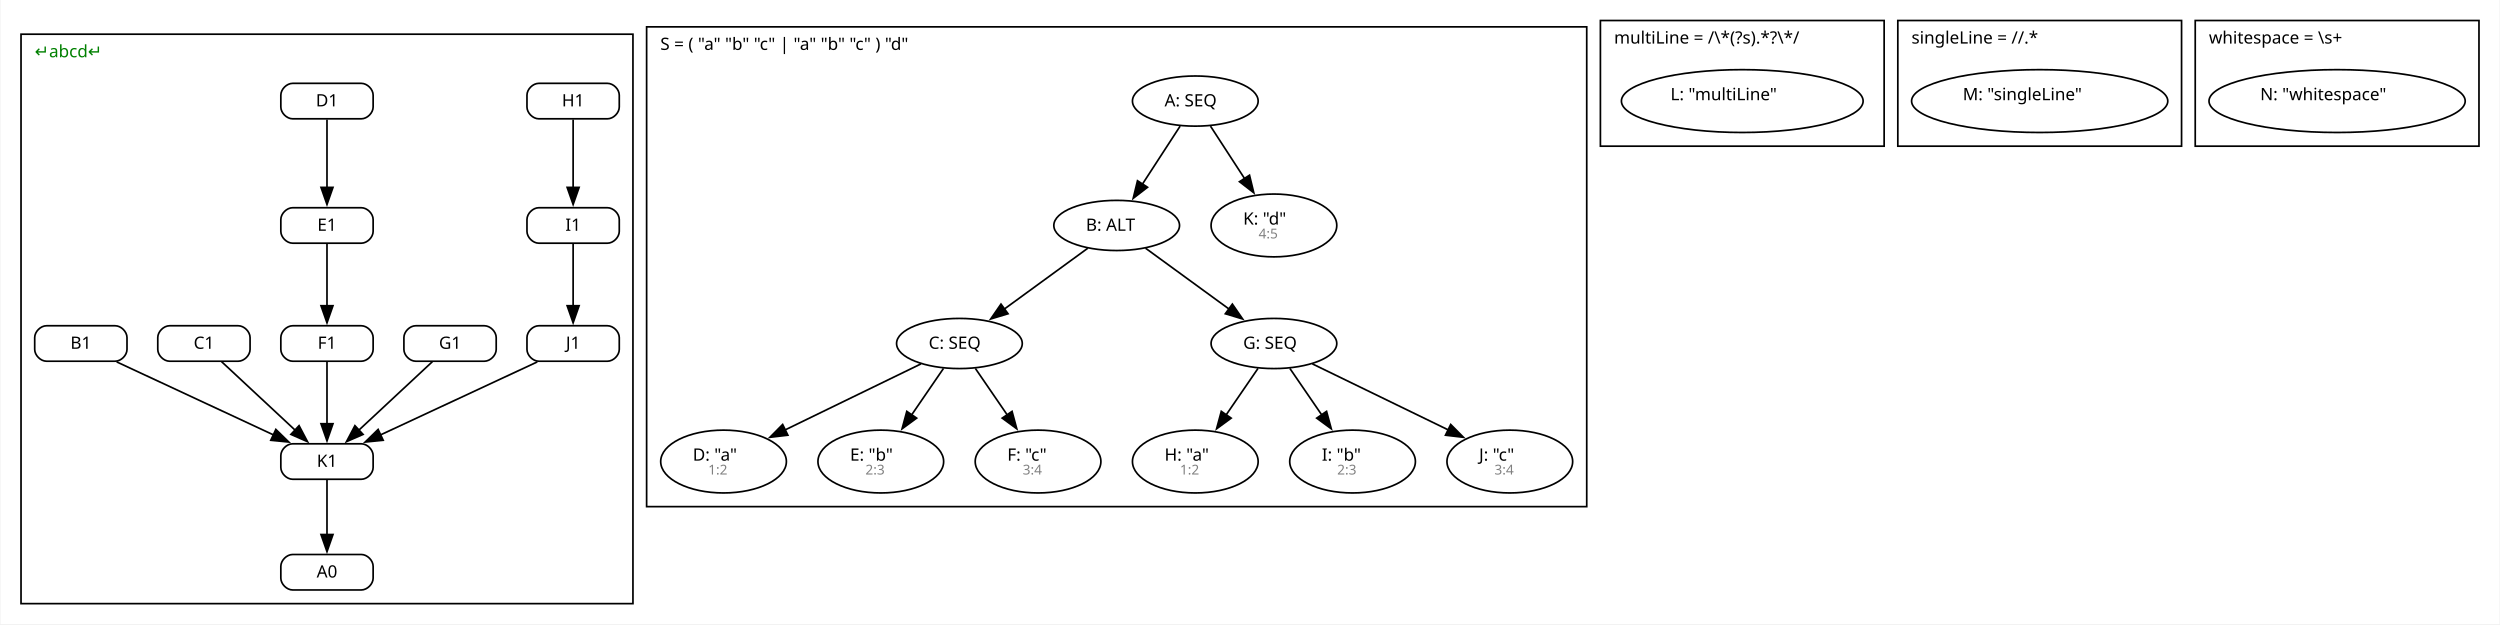
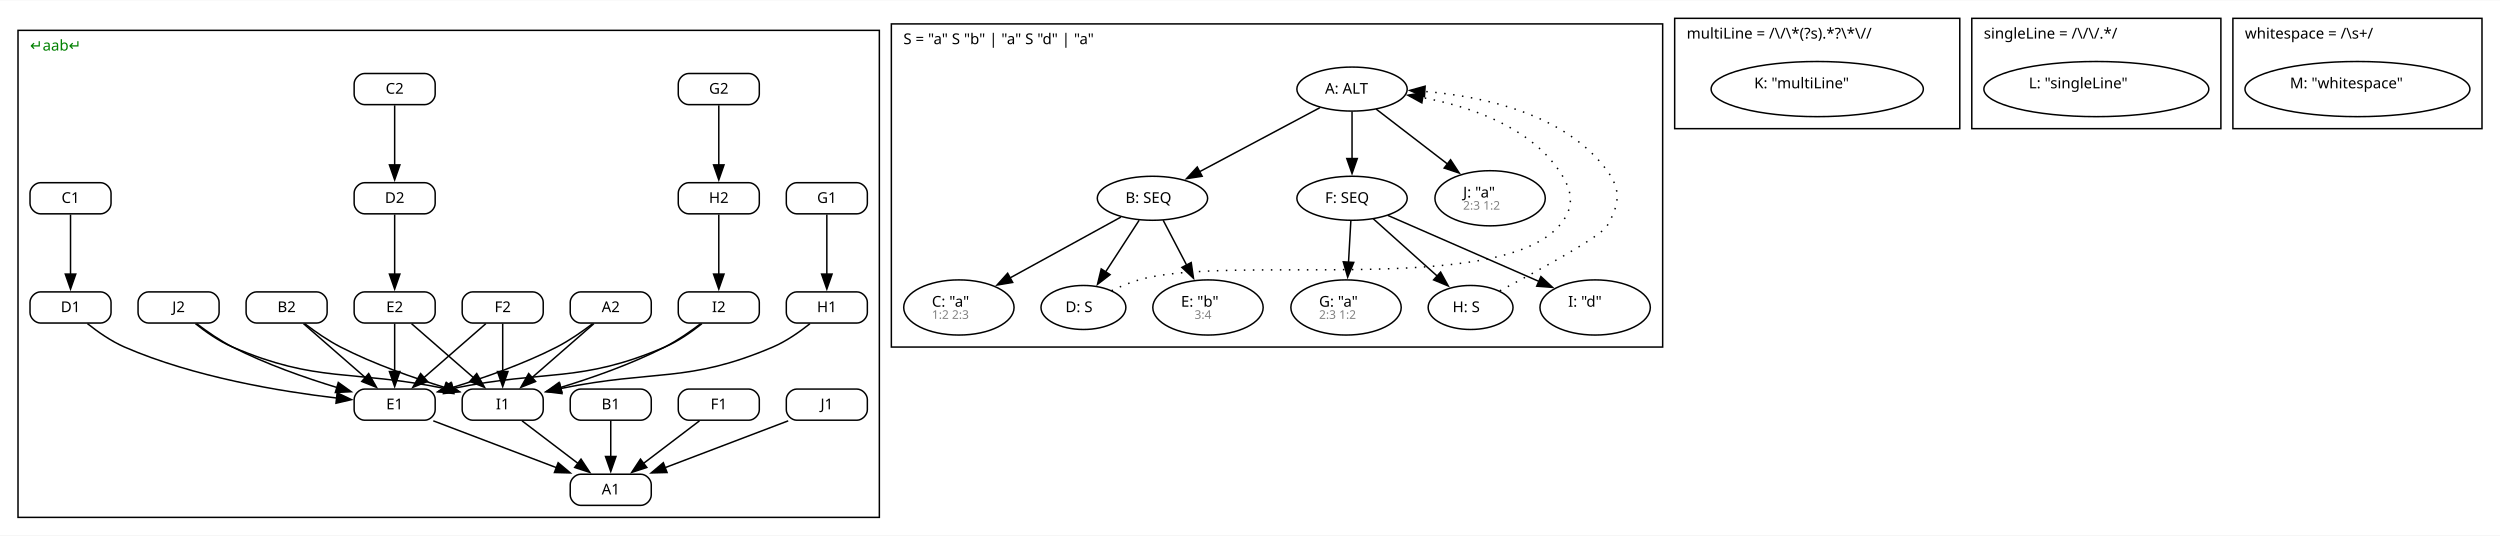
- <svg xmlns="http://www.w3.org/2000/svg" width="1462pt" height="365pt" viewBox="0.00 0.00 1462.00 365.15">
-   <g id="graph0" class="graph" transform="scale(1 1) rotate(0) translate(4 361.15)">
-     <polygon fill="white" stroke="none" points="-4,4 -4,-361.15 1458,-361.15 1458,4 -4,4" />
+ <svg xmlns="http://www.w3.org/2000/svg" width="1666pt" height="357pt" viewBox="0.00 0.00 1666.00 356.56">
+   <g id="graph0" class="graph" transform="scale(1 1) rotate(0) translate(4 352.56)">
+     <polygon fill="white" stroke="none" points="-4,4 -4,-352.56 1662,-352.56 1662,4 -4,4" />
    <g id="clust1" class="cluster">
-       <polygon fill="none" stroke="black" points="8,-8 8,-341.14 366,-341.14 366,-8 8,-8" />
-       <text text-anchor="start" x="16" y="-327.64" font-family="Menlo" font-size="10.00" fill="green">↵abcd↵</text>
+       <polygon fill="none" stroke="black" points="8,-8 8,-332.55 582,-332.55 582,-8 8,-8" />
+       <text text-anchor="start" x="16" y="-319.05" font-family="Menlo" font-size="10.00" fill="green">↵aab↵</text>
    </g>
    <g id="clust2" class="cluster">
-       <polygon fill="none" stroke="black" points="374,-64.75 374,-345.44 924,-345.44 924,-64.75 374,-64.75" />
-       <text text-anchor="start" x="382" y="-331.94" font-family="Menlo" font-size="10.00">S = ( "a" "b" "c" | "a" "b" "c" ) "d"</text>
+       <polygon fill="none" stroke="black" points="590,-121.5 590,-336.85 1104,-336.85 1104,-121.5 590,-121.5" />
+       <text text-anchor="start" x="598" y="-323.35" font-family="Menlo" font-size="10.00">S = "a" S "b" | "a" S "d" | "a"</text>
    </g>
    <g id="clust3" class="cluster">
-       <polygon fill="none" stroke="black" points="932,-275.63 932,-349.15 1098,-349.15 1098,-275.63 932,-275.63" />
-       <text text-anchor="start" x="940" y="-335.65" font-family="Menlo" font-size="10.00">multiLine = /\*(?s).*?\*/</text>
+       <polygon fill="none" stroke="black" points="1112,-267.04 1112,-340.56 1302,-340.56 1302,-267.04 1112,-267.04" />
+       <text text-anchor="start" x="1120" y="-327.06" font-family="Menlo" font-size="10.00">multiLine = /\/\*(?s).*?\*\//</text>
    </g>
    <g id="clust4" class="cluster">
-       <polygon fill="none" stroke="black" points="1106,-275.63 1106,-349.15 1272,-349.15 1272,-275.63 1106,-275.63" />
-       <text text-anchor="start" x="1114" y="-335.65" font-family="Menlo" font-size="10.00">singleLine = //.*</text>
+       <polygon fill="none" stroke="black" points="1310,-267.04 1310,-340.56 1476,-340.56 1476,-267.04 1310,-267.04" />
+       <text text-anchor="start" x="1318" y="-327.06" font-family="Menlo" font-size="10.00">singleLine = /\/\/.*/</text>
    </g>
    <g id="clust5" class="cluster">
-       <polygon fill="none" stroke="black" points="1280,-275.63 1280,-349.15 1446,-349.15 1446,-275.63 1280,-275.63" />
-       <text text-anchor="start" x="1288" y="-335.65" font-family="Menlo" font-size="10.00">whitespace = \s+</text>
+       <polygon fill="none" stroke="black" points="1484,-267.04 1484,-340.56 1650,-340.56 1650,-267.04 1484,-267.04" />
+       <text text-anchor="start" x="1492" y="-327.06" font-family="Menlo" font-size="10.00">whitespace = /\s+/</text>
    </g>
    <g id="node1" class="node">
-       <path fill="none" stroke="black" d="M207.08,-101.51C207.08,-101.51 166.92,-101.51 166.92,-101.51 163.46,-101.51 160,-98.05 160,-94.59 160,-94.59 160,-87.68 160,-87.68 160,-84.22 163.46,-80.76 166.92,-80.76 166.92,-80.76 207.08,-80.76 207.08,-80.76 210.54,-80.76 214,-84.22 214,-87.68 214,-87.68 214,-94.59 214,-94.59 214,-98.05 210.54,-101.51 207.08,-101.51" />
-       <text text-anchor="middle" x="187" y="-88.01" font-family="Menlo" font-size="10.00">K1</text>
+       <path fill="none" stroke="black" d="M135.08,-158.26C135.08,-158.26 94.92,-158.26 94.92,-158.26 91.46,-158.26 88,-154.8 88,-151.34 88,-151.34 88,-144.43 88,-144.43 88,-140.97 91.46,-137.51 94.92,-137.51 94.92,-137.51 135.08,-137.51 135.08,-137.51 138.54,-137.51 142,-140.97 142,-144.43 142,-144.43 142,-151.34 142,-151.34 142,-154.8 138.54,-158.26 135.08,-158.26" />
+       <text text-anchor="middle" x="115" y="-144.76" font-family="Menlo" font-size="10.00">J2</text>
    </g>
    <g id="node2" class="node">
-       <path fill="none" stroke="black" d="M207.08,-36.75C207.08,-36.75 166.92,-36.75 166.92,-36.75 163.46,-36.75 160,-33.29 160,-29.83 160,-29.83 160,-22.92 160,-22.92 160,-19.46 163.46,-16 166.92,-16 166.92,-16 207.08,-16 207.08,-16 210.54,-16 214,-19.46 214,-22.92 214,-22.92 214,-29.83 214,-29.83 214,-33.29 210.54,-36.75 207.08,-36.75" />
-       <text text-anchor="middle" x="187" y="-23.25" font-family="Menlo" font-size="10.00">A0</text>
+       <path fill="none" stroke="black" d="M279.08,-93.5C279.08,-93.5 238.92,-93.5 238.92,-93.5 235.46,-93.5 232,-90.04 232,-86.58 232,-86.58 232,-79.67 232,-79.67 232,-76.21 235.46,-72.75 238.92,-72.75 238.92,-72.75 279.08,-72.75 279.08,-72.75 282.54,-72.75 286,-76.21 286,-79.67 286,-79.67 286,-86.58 286,-86.58 286,-90.04 282.54,-93.5 279.08,-93.5" />
+       <text text-anchor="middle" x="259" y="-80" font-family="Menlo" font-size="10.00">E1</text>
    </g>
    <g id="edge1" class="edge">
-       <path fill="none" stroke="black" d="M187,-80.33C187,-71.8 187,-59.16 187,-48.37" />
-       <polygon fill="black" stroke="black" points="190.5,-48.42 187,-38.42 183.5,-48.42 190.5,-48.42" />
+       <path fill="none" stroke="black" d="M127.11,-137.05C133.85,-131.92 142.56,-125.83 151,-121.5 173.15,-110.15 199.53,-100.94 220.67,-94.51" />
+       <polygon fill="black" stroke="black" points="221.45,-97.93 230.05,-91.74 219.47,-91.22 221.45,-97.93" />
    </g>
    <g id="node3" class="node">
-       <path fill="none" stroke="black" d="M351.08,-170.57C351.08,-170.57 310.92,-170.57 310.92,-170.57 307.46,-170.57 304,-167.11 304,-163.65 304,-163.65 304,-156.73 304,-156.73 304,-153.28 307.46,-149.82 310.92,-149.82 310.92,-149.82 351.08,-149.82 351.08,-149.82 354.54,-149.82 358,-153.28 358,-156.73 358,-156.73 358,-163.65 358,-163.65 358,-167.11 354.54,-170.57 351.08,-170.57" />
-       <text text-anchor="middle" x="331" y="-157.07" font-family="Menlo" font-size="10.00">J1</text>
+       <path fill="none" stroke="black" d="M351.08,-93.5C351.08,-93.5 310.92,-93.5 310.92,-93.5 307.46,-93.5 304,-90.04 304,-86.58 304,-86.58 304,-79.67 304,-79.67 304,-76.21 307.46,-72.75 310.92,-72.75 310.92,-72.75 351.08,-72.75 351.08,-72.75 354.54,-72.75 358,-76.21 358,-79.67 358,-79.67 358,-86.58 358,-86.58 358,-90.04 354.54,-93.5 351.08,-93.5" />
+       <text text-anchor="middle" x="331" y="-80" font-family="Menlo" font-size="10.00">I1</text>
    </g>
    <g id="edge2" class="edge">
-       <path fill="none" stroke="black" d="M310.06,-149.44C285.96,-138.22 246.13,-119.67 218.33,-106.73" />
-       <polygon fill="black" stroke="black" points="219.88,-103.58 209.34,-102.54 216.92,-109.93 219.88,-103.58" />
+       <path fill="none" stroke="black" d="M126.25,-137.07C133,-131.69 142,-125.34 151,-121.5 207.81,-97.27 229.15,-106.78 292.54,-93.85" />
+       <polygon fill="black" stroke="black" points="293.01,-97.33 302.05,-91.79 291.53,-90.48 293.01,-97.33" />
+     </g>
+     <g id="node5" class="node">
+       <path fill="none" stroke="black" d="M423.08,-36.75C423.08,-36.75 382.92,-36.75 382.92,-36.75 379.46,-36.75 376,-33.29 376,-29.83 376,-29.83 376,-22.92 376,-22.92 376,-19.46 379.46,-16 382.92,-16 382.92,-16 423.08,-16 423.08,-16 426.54,-16 430,-19.46 430,-22.92 430,-22.92 430,-29.83 430,-29.83 430,-33.29 426.54,-36.75 423.08,-36.75" />
+       <text text-anchor="middle" x="403" y="-23.25" font-family="Menlo" font-size="10.00">A1</text>
+     </g>
+     <g id="edge16" class="edge">
+       <path fill="none" stroke="black" d="M284.74,-72.34C307.58,-63.66 341.17,-50.88 366.72,-41.17" />
+       <polygon fill="black" stroke="black" points="367.96,-44.44 376.06,-37.62 365.47,-37.9 367.96,-44.44" />
+     </g>
+     <g id="edge6" class="edge">
+       <path fill="none" stroke="black" d="M343.87,-72.34C354.21,-64.47 368.97,-53.25 381.15,-43.99" />
+       <polygon fill="black" stroke="black" points="383.19,-46.83 389.03,-37.99 378.96,-41.26 383.19,-46.83" />
    </g>
    <g id="node4" class="node">
-       <path fill="none" stroke="black" d="M351.08,-239.62C351.08,-239.62 310.92,-239.62 310.92,-239.62 307.46,-239.62 304,-236.17 304,-232.71 304,-232.71 304,-225.79 304,-225.79 304,-222.33 307.46,-218.87 310.92,-218.87 310.92,-218.87 351.08,-218.87 351.08,-218.87 354.54,-218.87 358,-222.33 358,-225.79 358,-225.79 358,-232.71 358,-232.71 358,-236.17 354.54,-239.62 351.08,-239.62" />
-       <text text-anchor="middle" x="331" y="-226.12" font-family="Menlo" font-size="10.00">I1</text>
+       <path fill="none" stroke="black" d="M567.08,-93.5C567.08,-93.5 526.92,-93.5 526.92,-93.5 523.46,-93.5 520,-90.04 520,-86.58 520,-86.58 520,-79.67 520,-79.67 520,-76.21 523.46,-72.75 526.92,-72.75 526.92,-72.75 567.08,-72.75 567.08,-72.75 570.54,-72.75 574,-76.21 574,-79.67 574,-79.67 574,-86.58 574,-86.58 574,-90.04 570.54,-93.5 567.08,-93.5" />
+       <text text-anchor="middle" x="547" y="-80" font-family="Menlo" font-size="10.00">J1</text>
    </g>
    <g id="edge3" class="edge">
-       <path fill="none" stroke="black" d="M331,-218.64C331,-209.18 331,-194.42 331,-182.23" />
-       <polygon fill="black" stroke="black" points="334.5,-182.3 331,-172.3 327.5,-182.3 334.5,-182.3" />
-     </g>
-     <g id="node5" class="node">
-       <path fill="none" stroke="black" d="M351.08,-312.39C351.08,-312.39 310.92,-312.39 310.92,-312.39 307.46,-312.39 304,-308.94 304,-305.48 304,-305.48 304,-298.56 304,-298.56 304,-295.1 307.46,-291.64 310.92,-291.64 310.92,-291.64 351.08,-291.64 351.08,-291.64 354.54,-291.64 358,-295.1 358,-298.56 358,-298.56 358,-305.48 358,-305.48 358,-308.94 354.54,-312.39 351.08,-312.39" />
-       <text text-anchor="middle" x="331" y="-298.89" font-family="Menlo" font-size="10.00">H1</text>
+       <path fill="none" stroke="black" d="M521.26,-72.34C498.42,-63.66 464.83,-50.88 439.28,-41.17" />
+       <polygon fill="black" stroke="black" points="440.53,-37.9 429.94,-37.62 438.04,-44.44 440.53,-37.9" />
+     </g>
+     <g id="node6" class="node">
+       <path fill="none" stroke="black" d="M495.08,-158.26C495.08,-158.26 454.92,-158.26 454.92,-158.26 451.46,-158.26 448,-154.8 448,-151.34 448,-151.34 448,-144.43 448,-144.43 448,-140.97 451.46,-137.51 454.92,-137.51 454.92,-137.51 495.08,-137.51 495.08,-137.51 498.54,-137.51 502,-140.97 502,-144.43 502,-144.43 502,-151.34 502,-151.34 502,-154.8 498.54,-158.26 495.08,-158.26" />
+       <text text-anchor="middle" x="475" y="-144.76" font-family="Menlo" font-size="10.00">I2</text>
+     </g>
+     <g id="edge5" class="edge">
+       <path fill="none" stroke="black" d="M463.75,-137.07C457,-131.69 448,-125.34 439,-121.5 382.19,-97.27 360.85,-106.78 297.46,-93.85" />
+       <polygon fill="black" stroke="black" points="298.47,-90.48 287.95,-91.79 296.99,-97.33 298.47,-90.48" />
    </g>
    <g id="edge4" class="edge">
-       <path fill="none" stroke="black" d="M331,-291.18C331,-280.93 331,-264.57 331,-251.38" />
-       <polygon fill="black" stroke="black" points="334.5,-251.52 331,-241.52 327.5,-251.52 334.5,-251.52" />
-     </g>
-     <g id="node6" class="node">
-       <path fill="none" stroke="black" d="M279.08,-170.57C279.08,-170.57 238.92,-170.57 238.92,-170.57 235.46,-170.57 232,-167.11 232,-163.65 232,-163.65 232,-156.73 232,-156.73 232,-153.28 235.46,-149.82 238.92,-149.82 238.92,-149.82 279.08,-149.82 279.08,-149.82 282.54,-149.82 286,-153.28 286,-156.73 286,-156.73 286,-163.65 286,-163.65 286,-167.11 282.54,-170.57 279.08,-170.57" />
-       <text text-anchor="middle" x="259" y="-157.07" font-family="Menlo" font-size="10.00">G1</text>
-     </g>
-     <g id="edge5" class="edge">
-       <path fill="none" stroke="black" d="M248.68,-149.58C237.46,-139.13 219.27,-122.19 205.55,-109.41" />
-       <polygon fill="black" stroke="black" points="208.11,-107.01 198.4,-102.76 203.34,-112.13 208.11,-107.01" />
+       <path fill="none" stroke="black" d="M462.89,-137.05C456.15,-131.92 447.44,-125.83 439,-121.5 416.85,-110.15 390.47,-100.94 369.33,-94.51" />
+       <polygon fill="black" stroke="black" points="370.53,-91.22 359.95,-91.74 368.55,-97.93 370.53,-91.22" />
    </g>
    <g id="node7" class="node">
-       <path fill="none" stroke="black" d="M207.08,-170.57C207.08,-170.57 166.92,-170.57 166.92,-170.57 163.46,-170.57 160,-167.11 160,-163.65 160,-163.65 160,-156.73 160,-156.73 160,-153.28 163.46,-149.82 166.92,-149.82 166.92,-149.82 207.08,-149.82 207.08,-149.82 210.54,-149.82 214,-153.28 214,-156.73 214,-156.73 214,-163.65 214,-163.65 214,-167.11 210.54,-170.57 207.08,-170.57" />
-       <text text-anchor="middle" x="187" y="-157.07" font-family="Menlo" font-size="10.00">F1</text>
-     </g>
-     <g id="edge6" class="edge">
-       <path fill="none" stroke="black" d="M187,-149.58C187,-140.12 187,-125.36 187,-113.17" />
-       <polygon fill="black" stroke="black" points="190.5,-113.24 187,-103.24 183.5,-113.24 190.5,-113.24" />
+       <path fill="none" stroke="black" d="M495.08,-231.03C495.08,-231.03 454.92,-231.03 454.92,-231.03 451.46,-231.03 448,-227.57 448,-224.11 448,-224.11 448,-217.2 448,-217.2 448,-213.74 451.46,-210.28 454.92,-210.28 454.92,-210.28 495.08,-210.28 495.08,-210.28 498.54,-210.28 502,-213.74 502,-217.2 502,-217.2 502,-224.11 502,-224.11 502,-227.57 498.54,-231.03 495.08,-231.03" />
+       <text text-anchor="middle" x="475" y="-217.53" font-family="Menlo" font-size="10.00">H2</text>
+     </g>
+     <g id="edge7" class="edge">
+       <path fill="none" stroke="black" d="M475,-209.81C475,-199.57 475,-183.2 475,-170.01" />
+       <polygon fill="black" stroke="black" points="478.5,-170.15 475,-160.15 471.5,-170.15 478.5,-170.15" />
    </g>
    <g id="node8" class="node">
-       <path fill="none" stroke="black" d="M207.08,-239.62C207.08,-239.62 166.92,-239.62 166.92,-239.62 163.46,-239.62 160,-236.17 160,-232.71 160,-232.71 160,-225.79 160,-225.79 160,-222.33 163.46,-218.87 166.92,-218.87 166.92,-218.87 207.08,-218.87 207.08,-218.87 210.54,-218.87 214,-222.33 214,-225.79 214,-225.79 214,-232.71 214,-232.71 214,-236.17 210.54,-239.62 207.08,-239.62" />
-       <text text-anchor="middle" x="187" y="-226.12" font-family="Menlo" font-size="10.00">E1</text>
-     </g>
-     <g id="edge7" class="edge">
-       <path fill="none" stroke="black" d="M187,-218.64C187,-209.18 187,-194.42 187,-182.23" />
-       <polygon fill="black" stroke="black" points="190.5,-182.3 187,-172.3 183.5,-182.3 190.5,-182.3" />
+       <path fill="none" stroke="black" d="M567.08,-158.26C567.08,-158.26 526.92,-158.26 526.92,-158.26 523.46,-158.26 520,-154.8 520,-151.34 520,-151.34 520,-144.43 520,-144.43 520,-140.97 523.46,-137.51 526.92,-137.51 526.92,-137.51 567.08,-137.51 567.08,-137.51 570.54,-137.51 574,-140.97 574,-144.43 574,-144.43 574,-151.34 574,-151.34 574,-154.8 570.54,-158.26 567.08,-158.26" />
+       <text text-anchor="middle" x="547" y="-144.76" font-family="Menlo" font-size="10.00">H1</text>
+     </g>
+     <g id="edge8" class="edge">
+       <path fill="none" stroke="black" d="M535.75,-137.07C529,-131.69 520,-125.34 511,-121.5 454.19,-97.27 432.85,-106.78 369.46,-93.85" />
+       <polygon fill="black" stroke="black" points="370.47,-90.48 359.95,-91.79 368.99,-97.33 370.47,-90.48" />
    </g>
    <g id="node9" class="node">
-       <path fill="none" stroke="black" d="M207.08,-312.39C207.08,-312.39 166.92,-312.39 166.92,-312.39 163.46,-312.39 160,-308.94 160,-305.48 160,-305.48 160,-298.56 160,-298.56 160,-295.1 163.46,-291.64 166.92,-291.64 166.92,-291.64 207.08,-291.64 207.08,-291.64 210.54,-291.64 214,-295.1 214,-298.56 214,-298.56 214,-305.48 214,-305.48 214,-308.94 210.54,-312.39 207.08,-312.39" />
-       <text text-anchor="middle" x="187" y="-298.89" font-family="Menlo" font-size="10.00">D1</text>
-     </g>
-     <g id="edge8" class="edge">
-       <path fill="none" stroke="black" d="M187,-291.18C187,-280.93 187,-264.57 187,-251.38" />
-       <polygon fill="black" stroke="black" points="190.5,-251.52 187,-241.52 183.5,-251.52 190.5,-251.52" />
+       <path fill="none" stroke="black" d="M495.08,-303.8C495.08,-303.8 454.92,-303.8 454.92,-303.8 451.46,-303.8 448,-300.34 448,-296.88 448,-296.88 448,-289.97 448,-289.97 448,-286.51 451.46,-283.05 454.92,-283.05 454.92,-283.05 495.08,-283.05 495.08,-283.05 498.54,-283.05 502,-286.51 502,-289.97 502,-289.97 502,-296.88 502,-296.88 502,-300.34 498.54,-303.8 495.08,-303.8" />
+       <text text-anchor="middle" x="475" y="-290.3" font-family="Menlo" font-size="10.00">G2</text>
+     </g>
+     <g id="edge9" class="edge">
+       <path fill="none" stroke="black" d="M475,-282.58C475,-272.34 475,-255.97 475,-242.78" />
+       <polygon fill="black" stroke="black" points="478.5,-242.92 475,-232.92 471.5,-242.92 478.5,-242.92" />
    </g>
    <g id="node10" class="node">
-       <path fill="none" stroke="black" d="M135.08,-170.57C135.08,-170.57 94.92,-170.57 94.92,-170.57 91.46,-170.57 88,-167.11 88,-163.65 88,-163.65 88,-156.73 88,-156.73 88,-153.28 91.46,-149.82 94.92,-149.82 94.92,-149.82 135.08,-149.82 135.08,-149.82 138.54,-149.82 142,-153.28 142,-156.73 142,-156.73 142,-163.65 142,-163.65 142,-167.11 138.54,-170.57 135.08,-170.57" />
-       <text text-anchor="middle" x="115" y="-157.07" font-family="Menlo" font-size="10.00">C1</text>
-     </g>
-     <g id="edge9" class="edge">
-       <path fill="none" stroke="black" d="M125.32,-149.58C136.54,-139.13 154.73,-122.19 168.45,-109.41" />
-       <polygon fill="black" stroke="black" points="170.66,-112.13 175.6,-102.76 165.89,-107.01 170.66,-112.13" />
+       <path fill="none" stroke="black" d="M567.08,-231.03C567.08,-231.03 526.92,-231.03 526.92,-231.03 523.46,-231.03 520,-227.57 520,-224.11 520,-224.11 520,-217.2 520,-217.2 520,-213.74 523.46,-210.28 526.92,-210.28 526.92,-210.28 567.08,-210.28 567.08,-210.28 570.54,-210.28 574,-213.74 574,-217.2 574,-217.2 574,-224.11 574,-224.11 574,-227.57 570.54,-231.03 567.08,-231.03" />
+       <text text-anchor="middle" x="547" y="-217.53" font-family="Menlo" font-size="10.00">G1</text>
+     </g>
+     <g id="edge10" class="edge">
+       <path fill="none" stroke="black" d="M547,-209.81C547,-199.57 547,-183.2 547,-170.01" />
+       <polygon fill="black" stroke="black" points="550.5,-170.15 547,-160.15 543.5,-170.15 550.5,-170.15" />
    </g>
    <g id="node11" class="node">
-       <path fill="none" stroke="black" d="M63.08,-170.57C63.08,-170.57 22.92,-170.57 22.92,-170.57 19.46,-170.57 16,-167.11 16,-163.65 16,-163.65 16,-156.73 16,-156.73 16,-153.28 19.46,-149.82 22.92,-149.82 22.92,-149.82 63.08,-149.82 63.08,-149.82 66.54,-149.82 70,-153.28 70,-156.73 70,-156.73 70,-163.65 70,-163.65 70,-167.11 66.54,-170.57 63.08,-170.57" />
-       <text text-anchor="middle" x="43" y="-157.07" font-family="Menlo" font-size="10.00">B1</text>
-     </g>
-     <g id="edge10" class="edge">
-       <path fill="none" stroke="black" d="M63.94,-149.44C88.04,-138.22 127.87,-119.67 155.67,-106.73" />
-       <polygon fill="black" stroke="black" points="157.08,-109.93 164.66,-102.54 154.12,-103.58 157.08,-109.93" />
+       <path fill="none" stroke="black" d="M351.08,-158.26C351.08,-158.26 310.92,-158.26 310.92,-158.26 307.46,-158.26 304,-154.8 304,-151.34 304,-151.34 304,-144.43 304,-144.43 304,-140.97 307.46,-137.51 310.92,-137.51 310.92,-137.51 351.08,-137.51 351.08,-137.51 354.54,-137.51 358,-140.97 358,-144.43 358,-144.43 358,-151.34 358,-151.34 358,-154.8 354.54,-158.26 351.08,-158.26" />
+       <text text-anchor="middle" x="331" y="-144.76" font-family="Menlo" font-size="10.00">F2</text>
+     </g>
+     <g id="edge11" class="edge">
+       <path fill="none" stroke="black" d="M319.75,-137.08C308.7,-127.44 291.61,-112.55 278.37,-101.01" />
+       <polygon fill="black" stroke="black" points="280.91,-98.58 271.08,-94.65 276.31,-103.86 280.91,-98.58" />
+     </g>
+     <g id="edge12" class="edge">
+       <path fill="none" stroke="black" d="M331,-137.08C331,-128.55 331,-115.91 331,-105.12" />
+       <polygon fill="black" stroke="black" points="334.5,-105.17 331,-95.17 327.5,-105.17 334.5,-105.17" />
    </g>
    <g id="node12" class="node">
-       <ellipse fill="none" stroke="black" cx="695" cy="-302.02" rx="36.77" ry="14.67" />
-       <text text-anchor="start" x="677" y="-298.89" font-family="Menlo" font-size="10.00">A: SEQ</text>
+       <path fill="none" stroke="black" d="M495.08,-93.5C495.08,-93.5 454.92,-93.5 454.92,-93.5 451.46,-93.5 448,-90.04 448,-86.58 448,-86.58 448,-79.67 448,-79.67 448,-76.21 451.46,-72.75 454.92,-72.75 454.92,-72.75 495.08,-72.75 495.08,-72.75 498.54,-72.75 502,-76.21 502,-79.67 502,-79.67 502,-86.58 502,-86.58 502,-90.04 498.54,-93.5 495.08,-93.5" />
+       <text text-anchor="middle" x="475" y="-80" font-family="Menlo" font-size="10.00">F1</text>
+     </g>
+     <g id="edge13" class="edge">
+       <path fill="none" stroke="black" d="M462.13,-72.34C451.79,-64.47 437.03,-53.25 424.85,-43.99" />
+       <polygon fill="black" stroke="black" points="427.04,-41.26 416.97,-37.99 422.81,-46.83 427.04,-41.26" />
    </g>
    <g id="node13" class="node">
-       <ellipse fill="none" stroke="black" cx="649" cy="-229.25" rx="36.77" ry="14.67" />
-       <text text-anchor="start" x="631" y="-226.12" font-family="Menlo" font-size="10.00">B: ALT</text>
-     </g>
-     <g id="edge11" class="edge">
-       <path fill="none" stroke="black" d="M686.13,-287.37C679.89,-277.78 671.39,-264.7 664.1,-253.48" />
-       <polygon fill="black" stroke="black" points="667.05,-251.6 658.67,-245.12 661.18,-255.41 667.05,-251.6" />
+       <path fill="none" stroke="black" d="M279.08,-158.26C279.08,-158.26 238.92,-158.26 238.92,-158.26 235.46,-158.26 232,-154.8 232,-151.34 232,-151.34 232,-144.43 232,-144.43 232,-140.97 235.46,-137.51 238.92,-137.51 238.92,-137.51 279.08,-137.51 279.08,-137.51 282.54,-137.51 286,-140.97 286,-144.43 286,-144.43 286,-151.34 286,-151.34 286,-154.8 282.54,-158.26 279.08,-158.26" />
+       <text text-anchor="middle" x="259" y="-144.76" font-family="Menlo" font-size="10.00">E2</text>
+     </g>
+     <g id="edge14" class="edge">
+       <path fill="none" stroke="black" d="M259,-137.08C259,-128.55 259,-115.91 259,-105.12" />
+       <polygon fill="black" stroke="black" points="262.5,-105.17 259,-95.17 255.5,-105.17 262.5,-105.17" />
+     </g>
+     <g id="edge15" class="edge">
+       <path fill="none" stroke="black" d="M270.25,-137.08C281.3,-127.44 298.39,-112.55 311.63,-101.01" />
+       <polygon fill="black" stroke="black" points="313.69,-103.86 318.92,-94.65 309.09,-98.58 313.69,-103.86" />
+     </g>
+     <g id="node14" class="node">
+       <path fill="none" stroke="black" d="M279.08,-231.03C279.08,-231.03 238.92,-231.03 238.92,-231.03 235.46,-231.03 232,-227.57 232,-224.11 232,-224.11 232,-217.2 232,-217.2 232,-213.74 235.46,-210.28 238.92,-210.28 238.92,-210.28 279.08,-210.28 279.08,-210.28 282.54,-210.28 286,-213.74 286,-217.2 286,-217.2 286,-224.11 286,-224.11 286,-227.57 282.54,-231.03 279.08,-231.03" />
+       <text text-anchor="middle" x="259" y="-217.53" font-family="Menlo" font-size="10.00">D2</text>
+     </g>
+     <g id="edge17" class="edge">
+       <path fill="none" stroke="black" d="M259,-209.81C259,-199.57 259,-183.2 259,-170.01" />
+       <polygon fill="black" stroke="black" points="262.5,-170.15 259,-160.15 255.5,-170.15 262.5,-170.15" />
+     </g>
+     <g id="node15" class="node">
+       <path fill="none" stroke="black" d="M63.08,-158.26C63.08,-158.26 22.92,-158.26 22.92,-158.26 19.46,-158.26 16,-154.8 16,-151.34 16,-151.34 16,-144.43 16,-144.43 16,-140.97 19.46,-137.51 22.92,-137.51 22.92,-137.51 63.08,-137.51 63.08,-137.51 66.54,-137.51 70,-140.97 70,-144.43 70,-144.43 70,-151.34 70,-151.34 70,-154.8 66.54,-158.26 63.08,-158.26" />
+       <text text-anchor="middle" x="43" y="-144.76" font-family="Menlo" font-size="10.00">D1</text>
+     </g>
+     <g id="edge18" class="edge">
+       <path fill="none" stroke="black" d="M54.27,-137.12C61.02,-131.74 70.02,-125.4 79,-121.5 125.23,-101.44 182.92,-91.9 220.33,-87.54" />
+       <polygon fill="black" stroke="black" points="220.66,-91.03 230.23,-86.47 219.91,-84.07 220.66,-91.03" />
+     </g>
+     <g id="node16" class="node">
+       <path fill="none" stroke="black" d="M279.08,-303.8C279.08,-303.8 238.92,-303.8 238.92,-303.8 235.46,-303.8 232,-300.34 232,-296.88 232,-296.88 232,-289.97 232,-289.97 232,-286.51 235.46,-283.05 238.92,-283.05 238.92,-283.05 279.08,-283.05 279.08,-283.05 282.54,-283.05 286,-286.51 286,-289.97 286,-289.97 286,-296.88 286,-296.88 286,-300.34 282.54,-303.8 279.08,-303.8" />
+       <text text-anchor="middle" x="259" y="-290.3" font-family="Menlo" font-size="10.00">C2</text>
+     </g>
+     <g id="edge19" class="edge">
+       <path fill="none" stroke="black" d="M259,-282.58C259,-272.34 259,-255.97 259,-242.78" />
+       <polygon fill="black" stroke="black" points="262.5,-242.92 259,-232.92 255.5,-242.92 262.5,-242.92" />
+     </g>
+     <g id="node17" class="node">
+       <path fill="none" stroke="black" d="M63.08,-231.03C63.08,-231.03 22.92,-231.03 22.92,-231.03 19.46,-231.03 16,-227.57 16,-224.11 16,-224.11 16,-217.2 16,-217.2 16,-213.74 19.46,-210.28 22.92,-210.28 22.92,-210.28 63.08,-210.28 63.08,-210.28 66.54,-210.28 70,-213.74 70,-217.2 70,-217.2 70,-224.11 70,-224.11 70,-227.57 66.54,-231.03 63.08,-231.03" />
+       <text text-anchor="middle" x="43" y="-217.53" font-family="Menlo" font-size="10.00">C1</text>
+     </g>
+     <g id="edge20" class="edge">
+       <path fill="none" stroke="black" d="M43,-209.81C43,-199.57 43,-183.2 43,-170.01" />
+       <polygon fill="black" stroke="black" points="46.5,-170.15 43,-160.15 39.5,-170.15 46.5,-170.15" />
+     </g>
+     <g id="node18" class="node">
+       <path fill="none" stroke="black" d="M207.08,-158.26C207.08,-158.26 166.92,-158.26 166.92,-158.26 163.46,-158.26 160,-154.8 160,-151.34 160,-151.34 160,-144.43 160,-144.43 160,-140.97 163.46,-137.51 166.92,-137.51 166.92,-137.51 207.08,-137.51 207.08,-137.51 210.54,-137.51 214,-140.97 214,-144.43 214,-144.43 214,-151.34 214,-151.34 214,-154.8 210.54,-158.26 207.08,-158.26" />
+       <text text-anchor="middle" x="187" y="-144.76" font-family="Menlo" font-size="10.00">B2</text>
+     </g>
+     <g id="edge21" class="edge">
+       <path fill="none" stroke="black" d="M198.25,-137.08C209.3,-127.44 226.39,-112.55 239.63,-101.01" />
+       <polygon fill="black" stroke="black" points="241.69,-103.86 246.92,-94.65 237.09,-98.58 241.69,-103.86" />
+     </g>
+     <g id="edge22" class="edge">
+       <path fill="none" stroke="black" d="M199.11,-137.05C205.85,-131.92 214.56,-125.83 223,-121.5 245.15,-110.15 271.53,-100.94 292.67,-94.51" />
+       <polygon fill="black" stroke="black" points="293.45,-97.93 302.05,-91.74 291.47,-91.22 293.45,-97.93" />
+     </g>
+     <g id="node19" class="node">
+       <path fill="none" stroke="black" d="M423.08,-93.5C423.08,-93.5 382.92,-93.5 382.92,-93.5 379.46,-93.5 376,-90.04 376,-86.58 376,-86.58 376,-79.67 376,-79.67 376,-76.21 379.46,-72.75 382.92,-72.75 382.92,-72.75 423.08,-72.75 423.08,-72.75 426.54,-72.75 430,-76.21 430,-79.67 430,-79.67 430,-86.58 430,-86.58 430,-90.04 426.54,-93.5 423.08,-93.5" />
+       <text text-anchor="middle" x="403" y="-80" font-family="Menlo" font-size="10.00">B1</text>
+     </g>
+     <g id="edge23" class="edge">
+       <path fill="none" stroke="black" d="M403,-72.34C403,-65.72 403,-56.72 403,-48.52" />
+       <polygon fill="black" stroke="black" points="406.5,-48.59 403,-38.59 399.5,-48.59 406.5,-48.59" />
+     </g>
+     <g id="node20" class="node">
+       <path fill="none" stroke="black" d="M423.08,-158.26C423.08,-158.26 382.92,-158.26 382.92,-158.26 379.46,-158.26 376,-154.8 376,-151.34 376,-151.34 376,-144.43 376,-144.43 376,-140.97 379.46,-137.51 382.92,-137.51 382.92,-137.51 423.08,-137.51 423.08,-137.51 426.54,-137.51 430,-140.97 430,-144.43 430,-144.43 430,-151.34 430,-151.34 430,-154.8 426.54,-158.26 423.08,-158.26" />
+       <text text-anchor="middle" x="403" y="-144.76" font-family="Menlo" font-size="10.00">A2</text>
+     </g>
+     <g id="edge25" class="edge">
+       <path fill="none" stroke="black" d="M390.89,-137.05C384.15,-131.92 375.44,-125.83 367,-121.5 344.85,-110.15 318.47,-100.94 297.33,-94.51" />
+       <polygon fill="black" stroke="black" points="298.53,-91.22 287.95,-91.74 296.55,-97.93 298.53,-91.22" />
+     </g>
+     <g id="edge24" class="edge">
+       <path fill="none" stroke="black" d="M391.75,-137.08C380.7,-127.44 363.61,-112.55 350.37,-101.01" />
+       <polygon fill="black" stroke="black" points="352.91,-98.58 343.08,-94.65 348.31,-103.86 352.91,-98.58" />
+     </g>
+     <g id="node21" class="node">
+       <ellipse fill="none" stroke="black" cx="897" cy="-293.42" rx="36.77" ry="14.67" />
+       <text text-anchor="start" x="879" y="-290.3" font-family="Menlo" font-size="10.00">A: ALT</text>
    </g>
    <g id="node22" class="node">
-       <ellipse fill="none" stroke="black" cx="741" cy="-229.25" rx="36.77" ry="18.38" />
-       <text text-anchor="start" x="723" y="-229.75" font-family="Menlo" font-size="10.00">K: "d"</text>
-       <text text-anchor="start" x="732" y="-221.65" font-family="Menlo" font-size="8.00" fill="gray"> 4:5</text>
-     </g>
-     <g id="edge20" class="edge">
-       <path fill="none" stroke="black" d="M703.87,-287.37C709.53,-278.67 717.05,-267.1 723.84,-256.65" />
-       <polygon fill="black" stroke="black" points="726.71,-258.66 729.22,-248.37 720.84,-254.85 726.71,-258.66" />
-     </g>
-     <g id="node14" class="node">
-       <ellipse fill="none" stroke="black" cx="557" cy="-160.19" rx="36.77" ry="14.67" />
-       <text text-anchor="start" x="539" y="-157.07" font-family="Menlo" font-size="10.00">C: SEQ</text>
-     </g>
-     <g id="edge12" class="edge">
-       <path fill="none" stroke="black" d="M632.13,-215.95C618.47,-205.99 598.98,-191.79 583.28,-180.35" />
-       <polygon fill="black" stroke="black" points="585.44,-177.59 575.3,-174.53 581.32,-183.25 585.44,-177.59" />
-     </g>
-     <g id="node18" class="node">
-       <ellipse fill="none" stroke="black" cx="741" cy="-160.19" rx="36.77" ry="14.67" />
-       <text text-anchor="start" x="723" y="-157.07" font-family="Menlo" font-size="10.00">G: SEQ</text>
-     </g>
-     <g id="edge16" class="edge">
-       <path fill="none" stroke="black" d="M665.87,-215.95C679.53,-205.99 699.02,-191.79 714.72,-180.35" />
-       <polygon fill="black" stroke="black" points="716.68,-183.25 722.7,-174.53 712.56,-177.59 716.68,-183.25" />
-     </g>
-     <g id="node15" class="node">
-       <ellipse fill="none" stroke="black" cx="419" cy="-91.13" rx="36.77" ry="18.38" />
-       <text text-anchor="start" x="401" y="-91.63" font-family="Menlo" font-size="10.00">D: "a"</text>
-       <text text-anchor="start" x="410" y="-83.53" font-family="Menlo" font-size="8.00" fill="gray"> 1:2</text>
-     </g>
-     <g id="edge13" class="edge">
-       <path fill="none" stroke="black" d="M534.52,-148.27C513,-137.81 480.18,-121.87 455.02,-109.64" />
-       <polygon fill="black" stroke="black" points="456.64,-106.54 446.12,-105.31 453.58,-112.83 456.64,-106.54" />
-     </g>
-     <g id="node16" class="node">
-       <ellipse fill="none" stroke="black" cx="511" cy="-91.13" rx="36.77" ry="18.38" />
-       <text text-anchor="start" x="493" y="-91.63" font-family="Menlo" font-size="10.00">E: "b"</text>
-       <text text-anchor="start" x="502" y="-83.53" font-family="Menlo" font-size="8.00" fill="gray"> 2:3</text>
-     </g>
-     <g id="edge14" class="edge">
-       <path fill="none" stroke="black" d="M547.69,-145.62C542.31,-137.78 535.37,-127.65 528.97,-118.32" />
-       <polygon fill="black" stroke="black" points="531.98,-116.53 523.44,-110.27 526.21,-120.49 531.98,-116.53" />
-     </g>
-     <g id="node17" class="node">
-       <ellipse fill="none" stroke="black" cx="603" cy="-91.13" rx="36.77" ry="18.38" />
-       <text text-anchor="start" x="585" y="-91.63" font-family="Menlo" font-size="10.00">F: "c"</text>
-       <text text-anchor="start" x="594" y="-83.53" font-family="Menlo" font-size="8.00" fill="gray"> 3:4</text>
-     </g>
-     <g id="edge15" class="edge">
-       <path fill="none" stroke="black" d="M566.31,-145.62C571.69,-137.78 578.63,-127.65 585.03,-118.32" />
-       <polygon fill="black" stroke="black" points="587.79,-120.49 590.56,-110.27 582.02,-116.53 587.79,-120.49" />
-     </g>
-     <g id="node19" class="node">
-       <ellipse fill="none" stroke="black" cx="695" cy="-91.13" rx="36.77" ry="18.38" />
-       <text text-anchor="start" x="677" y="-91.63" font-family="Menlo" font-size="10.00">H: "a"</text>
-       <text text-anchor="start" x="686" y="-83.53" font-family="Menlo" font-size="8.00" fill="gray"> 1:2</text>
-     </g>
-     <g id="edge17" class="edge">
-       <path fill="none" stroke="black" d="M731.69,-145.62C726.31,-137.78 719.37,-127.65 712.97,-118.32" />
-       <polygon fill="black" stroke="black" points="715.98,-116.53 707.44,-110.27 710.21,-120.49 715.98,-116.53" />
-     </g>
-     <g id="node20" class="node">
-       <ellipse fill="none" stroke="black" cx="787" cy="-91.13" rx="36.77" ry="18.38" />
-       <text text-anchor="start" x="769" y="-91.63" font-family="Menlo" font-size="10.00">I: "b"</text>
-       <text text-anchor="start" x="778" y="-83.53" font-family="Menlo" font-size="8.00" fill="gray"> 2:3</text>
-     </g>
-     <g id="edge18" class="edge">
-       <path fill="none" stroke="black" d="M750.31,-145.62C755.69,-137.78 762.63,-127.65 769.03,-118.32" />
-       <polygon fill="black" stroke="black" points="771.79,-120.49 774.56,-110.27 766.02,-116.53 771.79,-120.49" />
-     </g>
-     <g id="node21" class="node">
-       <ellipse fill="none" stroke="black" cx="879" cy="-91.13" rx="36.77" ry="18.38" />
-       <text text-anchor="start" x="861" y="-91.63" font-family="Menlo" font-size="10.00">J: "c"</text>
-       <text text-anchor="start" x="870" y="-83.53" font-family="Menlo" font-size="8.00" fill="gray"> 3:4</text>
-     </g>
-     <g id="edge19" class="edge">
-       <path fill="none" stroke="black" d="M763.48,-148.27C785,-137.81 817.82,-121.87 842.98,-109.64" />
-       <polygon fill="black" stroke="black" points="844.42,-112.83 851.88,-105.31 841.36,-106.54 844.42,-112.83" />
+       <ellipse fill="none" stroke="black" cx="764" cy="-220.65" rx="36.77" ry="14.67" />
+       <text text-anchor="start" x="746" y="-217.53" font-family="Menlo" font-size="10.00">B: SEQ</text>
+     </g>
+     <g id="edge26" class="edge">
+       <path fill="none" stroke="black" d="M875.63,-281.05C853.91,-269.5 820.04,-251.47 795.3,-238.31" />
+       <polygon fill="black" stroke="black" points="797.12,-235.32 786.65,-233.71 793.84,-241.49 797.12,-235.32" />
+     </g>
+     <g id="node26" class="node">
+       <ellipse fill="none" stroke="black" cx="897" cy="-220.65" rx="36.77" ry="14.67" />
+       <text text-anchor="start" x="879" y="-217.53" font-family="Menlo" font-size="10.00">F: SEQ</text>
+     </g>
+     <g id="edge30" class="edge">
+       <path fill="none" stroke="black" d="M897,-278.44C897,-269.43 897,-257.44 897,-246.81" />
+       <polygon fill="black" stroke="black" points="900.5,-247.12 897,-237.12 893.5,-247.12 900.5,-247.12" />
+     </g>
+     <g id="node30" class="node">
+       <ellipse fill="none" stroke="black" cx="989" cy="-220.65" rx="36.77" ry="18.38" />
+       <text text-anchor="start" x="971" y="-221.15" font-family="Menlo" font-size="10.00">J: "a"</text>
+       <text text-anchor="start" x="971" y="-213.05" font-family="Menlo" font-size="8.00" fill="gray"> 2:3 1:2</text>
+     </g>
+     <g id="edge34" class="edge">
+       <path fill="none" stroke="black" d="M913.03,-280.1C926.19,-269.97 945.17,-255.37 960.86,-243.3" />
+       <polygon fill="black" stroke="black" points="962.66,-246.33 968.45,-237.46 958.39,-240.78 962.66,-246.33" />
    </g>
    <g id="node23" class="node">
-       <ellipse fill="none" stroke="black" cx="1015" cy="-302.02" rx="70.71" ry="18.38" />
-       <text text-anchor="start" x="973" y="-302.52" font-family="Menlo" font-size="10.00">L: "multiLine"</text>
-       <text text-anchor="start" x="1012.75" y="-294.42" font-family="Menlo" font-size="8.00" fill="gray"> </text>
+       <ellipse fill="none" stroke="black" cx="635" cy="-147.88" rx="36.77" ry="18.38" />
+       <text text-anchor="start" x="617" y="-148.38" font-family="Menlo" font-size="10.00">C: "a"</text>
+       <text text-anchor="start" x="617" y="-140.28" font-family="Menlo" font-size="8.00" fill="gray"> 1:2 2:3</text>
+     </g>
+     <g id="edge27" class="edge">
+       <path fill="none" stroke="black" d="M742.99,-208.13C722.96,-197.14 692.47,-180.41 668.99,-167.53" />
+       <polygon fill="black" stroke="black" points="670.86,-164.56 660.41,-162.82 667.49,-170.7 670.86,-164.56" />
    </g>
    <g id="node24" class="node">
-       <ellipse fill="none" stroke="black" cx="1189" cy="-302.02" rx="74.95" ry="18.38" />
-       <text text-anchor="start" x="1144" y="-302.52" font-family="Menlo" font-size="10.00">M: "singleLine"</text>
-       <text text-anchor="start" x="1186.75" y="-294.42" font-family="Menlo" font-size="8.00" fill="gray"> </text>
+       <ellipse fill="none" stroke="black" cx="718" cy="-147.88" rx="28.28" ry="14.67" />
+       <text text-anchor="start" x="706" y="-144.76" font-family="Menlo" font-size="10.00">D: S</text>
+     </g>
+     <g id="edge28" class="edge">
+       <path fill="none" stroke="black" d="M755.13,-206.01C748.75,-196.19 740,-182.73 732.6,-171.34" />
+       <polygon fill="black" stroke="black" points="735.74,-169.76 727.36,-163.28 729.87,-173.57 735.74,-169.76" />
    </g>
    <g id="node25" class="node">
-       <ellipse fill="none" stroke="black" cx="1363" cy="-302.02" rx="74.95" ry="18.38" />
-       <text text-anchor="start" x="1318" y="-302.52" font-family="Menlo" font-size="10.00">N: "whitespace"</text>
-       <text text-anchor="start" x="1360.75" y="-294.42" font-family="Menlo" font-size="8.00" fill="gray"> </text>
+       <ellipse fill="none" stroke="black" cx="801" cy="-147.88" rx="36.77" ry="18.38" />
+       <text text-anchor="start" x="783" y="-148.38" font-family="Menlo" font-size="10.00">E: "b"</text>
+       <text text-anchor="start" x="792" y="-140.28" font-family="Menlo" font-size="8.00" fill="gray"> 3:4</text>
+     </g>
+     <g id="edge29" class="edge">
+       <path fill="none" stroke="black" d="M771.13,-206.01C775.56,-197.54 781.4,-186.37 786.75,-176.15" />
+       <polygon fill="black" stroke="black" points="789.82,-177.82 791.35,-167.33 783.62,-174.58 789.82,-177.82" />
+     </g>
+     <g id="edge35" class="edge">
+       <path fill="none" stroke="black" stroke-dasharray="1,5" d="M736.76,-159.08C742.47,-161.8 748.87,-164.48 755,-166.27 815.23,-183.82 993.56,-155.17 1035,-202.27 1045.79,-214.54 1044.24,-225.56 1035,-239.04 1014.69,-268.67 975.4,-281.86 943.92,-287.73" />
+       <polygon fill="black" stroke="black" points="943.51,-284.24 934.22,-289.33 944.65,-291.15 943.51,-284.24" />
+     </g>
+     <g id="node27" class="node">
+       <ellipse fill="none" stroke="black" cx="893" cy="-147.88" rx="36.77" ry="18.38" />
+       <text text-anchor="start" x="875" y="-148.38" font-family="Menlo" font-size="10.00">G: "a"</text>
+       <text text-anchor="start" x="875" y="-140.28" font-family="Menlo" font-size="8.00" fill="gray"> 2:3 1:2</text>
+     </g>
+     <g id="edge31" class="edge">
+       <path fill="none" stroke="black" d="M896.21,-205.67C895.76,-197.71 895.18,-187.43 894.64,-177.82" />
+       <polygon fill="black" stroke="black" points="898.15,-177.91 894.09,-168.12 891.16,-178.3 898.15,-177.91" />
+     </g>
+     <g id="node28" class="node">
+       <ellipse fill="none" stroke="black" cx="976" cy="-147.88" rx="28.28" ry="14.67" />
+       <text text-anchor="start" x="964" y="-144.76" font-family="Menlo" font-size="10.00">H: S</text>
+     </g>
+     <g id="edge32" class="edge">
+       <path fill="none" stroke="black" d="M911.12,-207C922.99,-196.37 940.16,-180.99 953.86,-168.72" />
+       <polygon fill="black" stroke="black" points="956.02,-171.48 961.14,-162.2 951.35,-166.27 956.02,-171.48" />
+     </g>
+     <g id="node29" class="node">
+       <ellipse fill="none" stroke="black" cx="1059" cy="-147.88" rx="36.77" ry="18.38" />
+       <text text-anchor="start" x="1041" y="-148.38" font-family="Menlo" font-size="10.00">I: "d"</text>
+       <text text-anchor="start" x="1056.75" y="-140.28" font-family="Menlo" font-size="8.00" fill="gray"> </text>
+     </g>
+     <g id="edge33" class="edge">
+       <path fill="none" stroke="black" d="M920.9,-209.21C947.44,-197.62 990.6,-178.77 1021.61,-165.22" />
+       <polygon fill="black" stroke="black" points="1022.87,-168.49 1030.64,-161.27 1020.07,-162.07 1022.87,-168.49" />
+     </g>
+     <g id="edge36" class="edge">
+       <path fill="none" stroke="black" stroke-dasharray="1,5" d="M995.5,-158.99C1021.01,-172.41 1062.97,-195.24 1067,-202.27 1075.12,-216.45 1076.67,-225.87 1067,-239.04 1039.34,-276.71 985.12,-288.51 945.32,-291.86" />
+       <polygon fill="black" stroke="black" points="945.25,-288.35 935.5,-292.52 945.71,-295.34 945.25,-288.35" />
+     </g>
+     <g id="node31" class="node">
+       <ellipse fill="none" stroke="black" cx="1207" cy="-293.42" rx="70.71" ry="18.38" />
+       <text text-anchor="start" x="1165" y="-293.92" font-family="Menlo" font-size="10.00">K: "multiLine"</text>
+       <text text-anchor="start" x="1204.75" y="-285.82" font-family="Menlo" font-size="8.00" fill="gray"> </text>
+     </g>
+     <g id="node32" class="node">
+       <ellipse fill="none" stroke="black" cx="1393" cy="-293.42" rx="74.95" ry="18.38" />
+       <text text-anchor="start" x="1348" y="-293.92" font-family="Menlo" font-size="10.00">L: "singleLine"</text>
+       <text text-anchor="start" x="1390.75" y="-285.82" font-family="Menlo" font-size="8.00" fill="gray"> </text>
+     </g>
+     <g id="node33" class="node">
+       <ellipse fill="none" stroke="black" cx="1567" cy="-293.42" rx="74.95" ry="18.38" />
+       <text text-anchor="start" x="1522" y="-293.92" font-family="Menlo" font-size="10.00">M: "whitespace"</text>
+       <text text-anchor="start" x="1564.75" y="-285.82" font-family="Menlo" font-size="8.00" fill="gray"> </text>
    </g>
  </g>
</svg>
